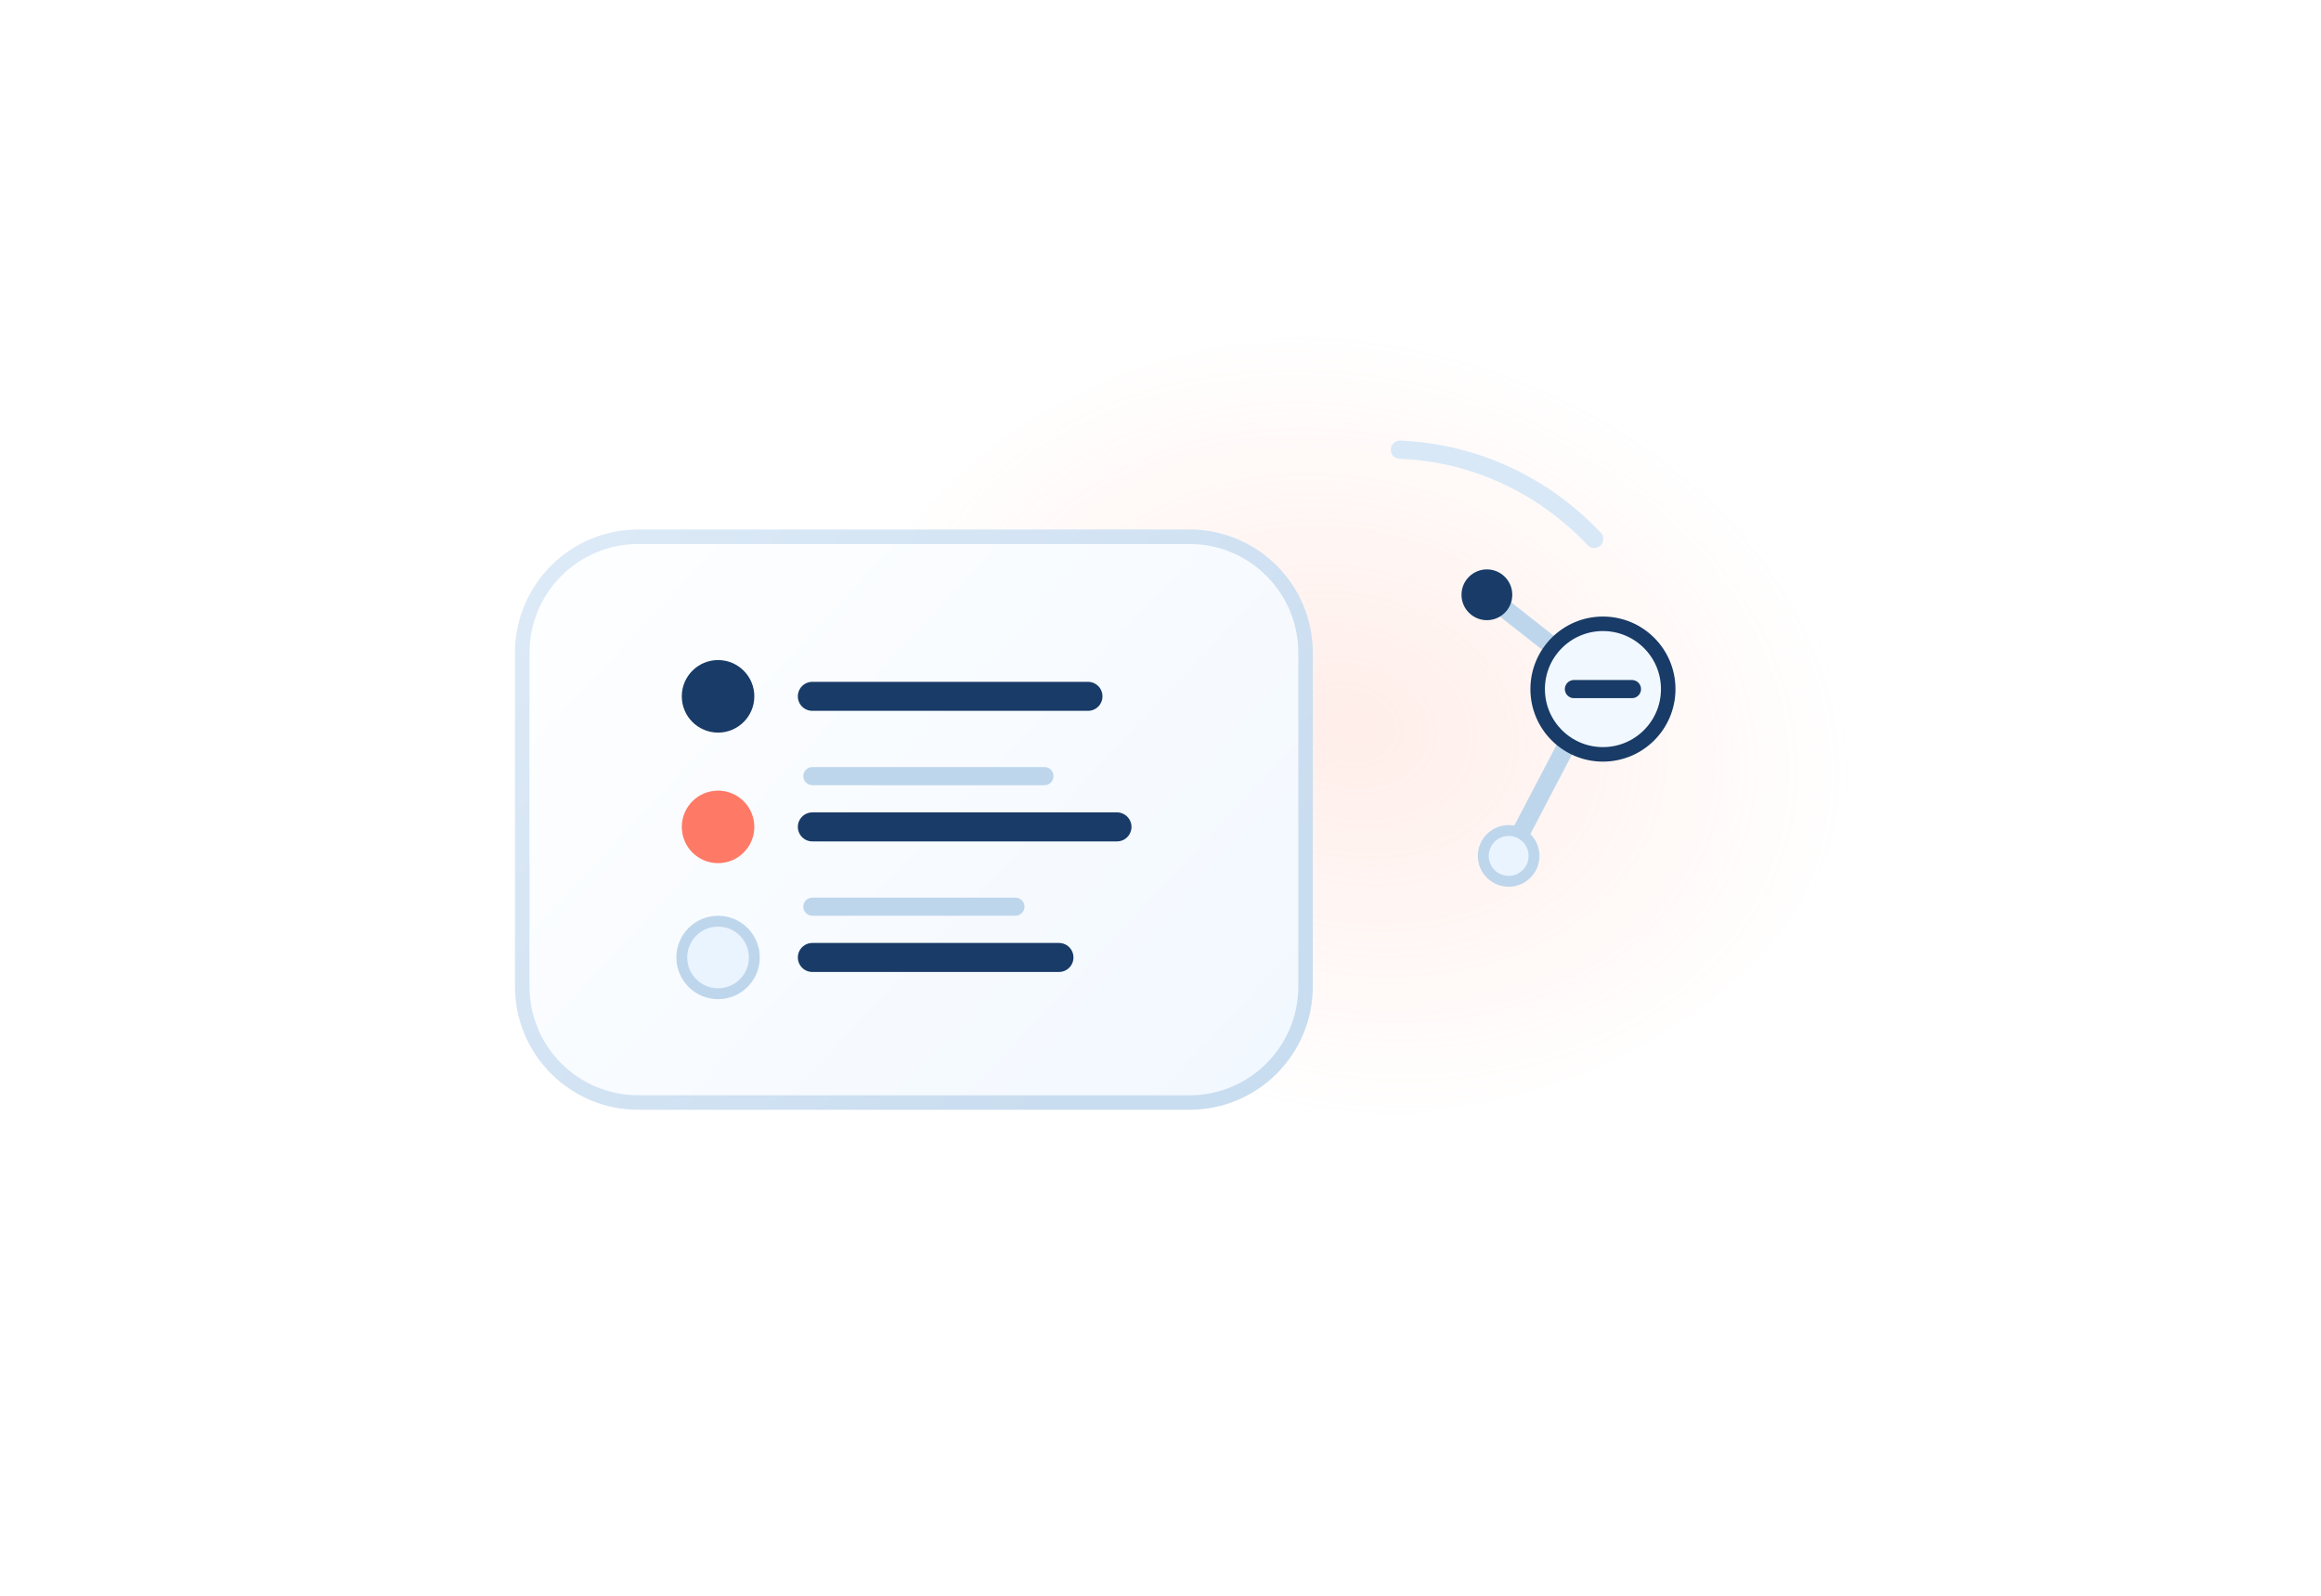
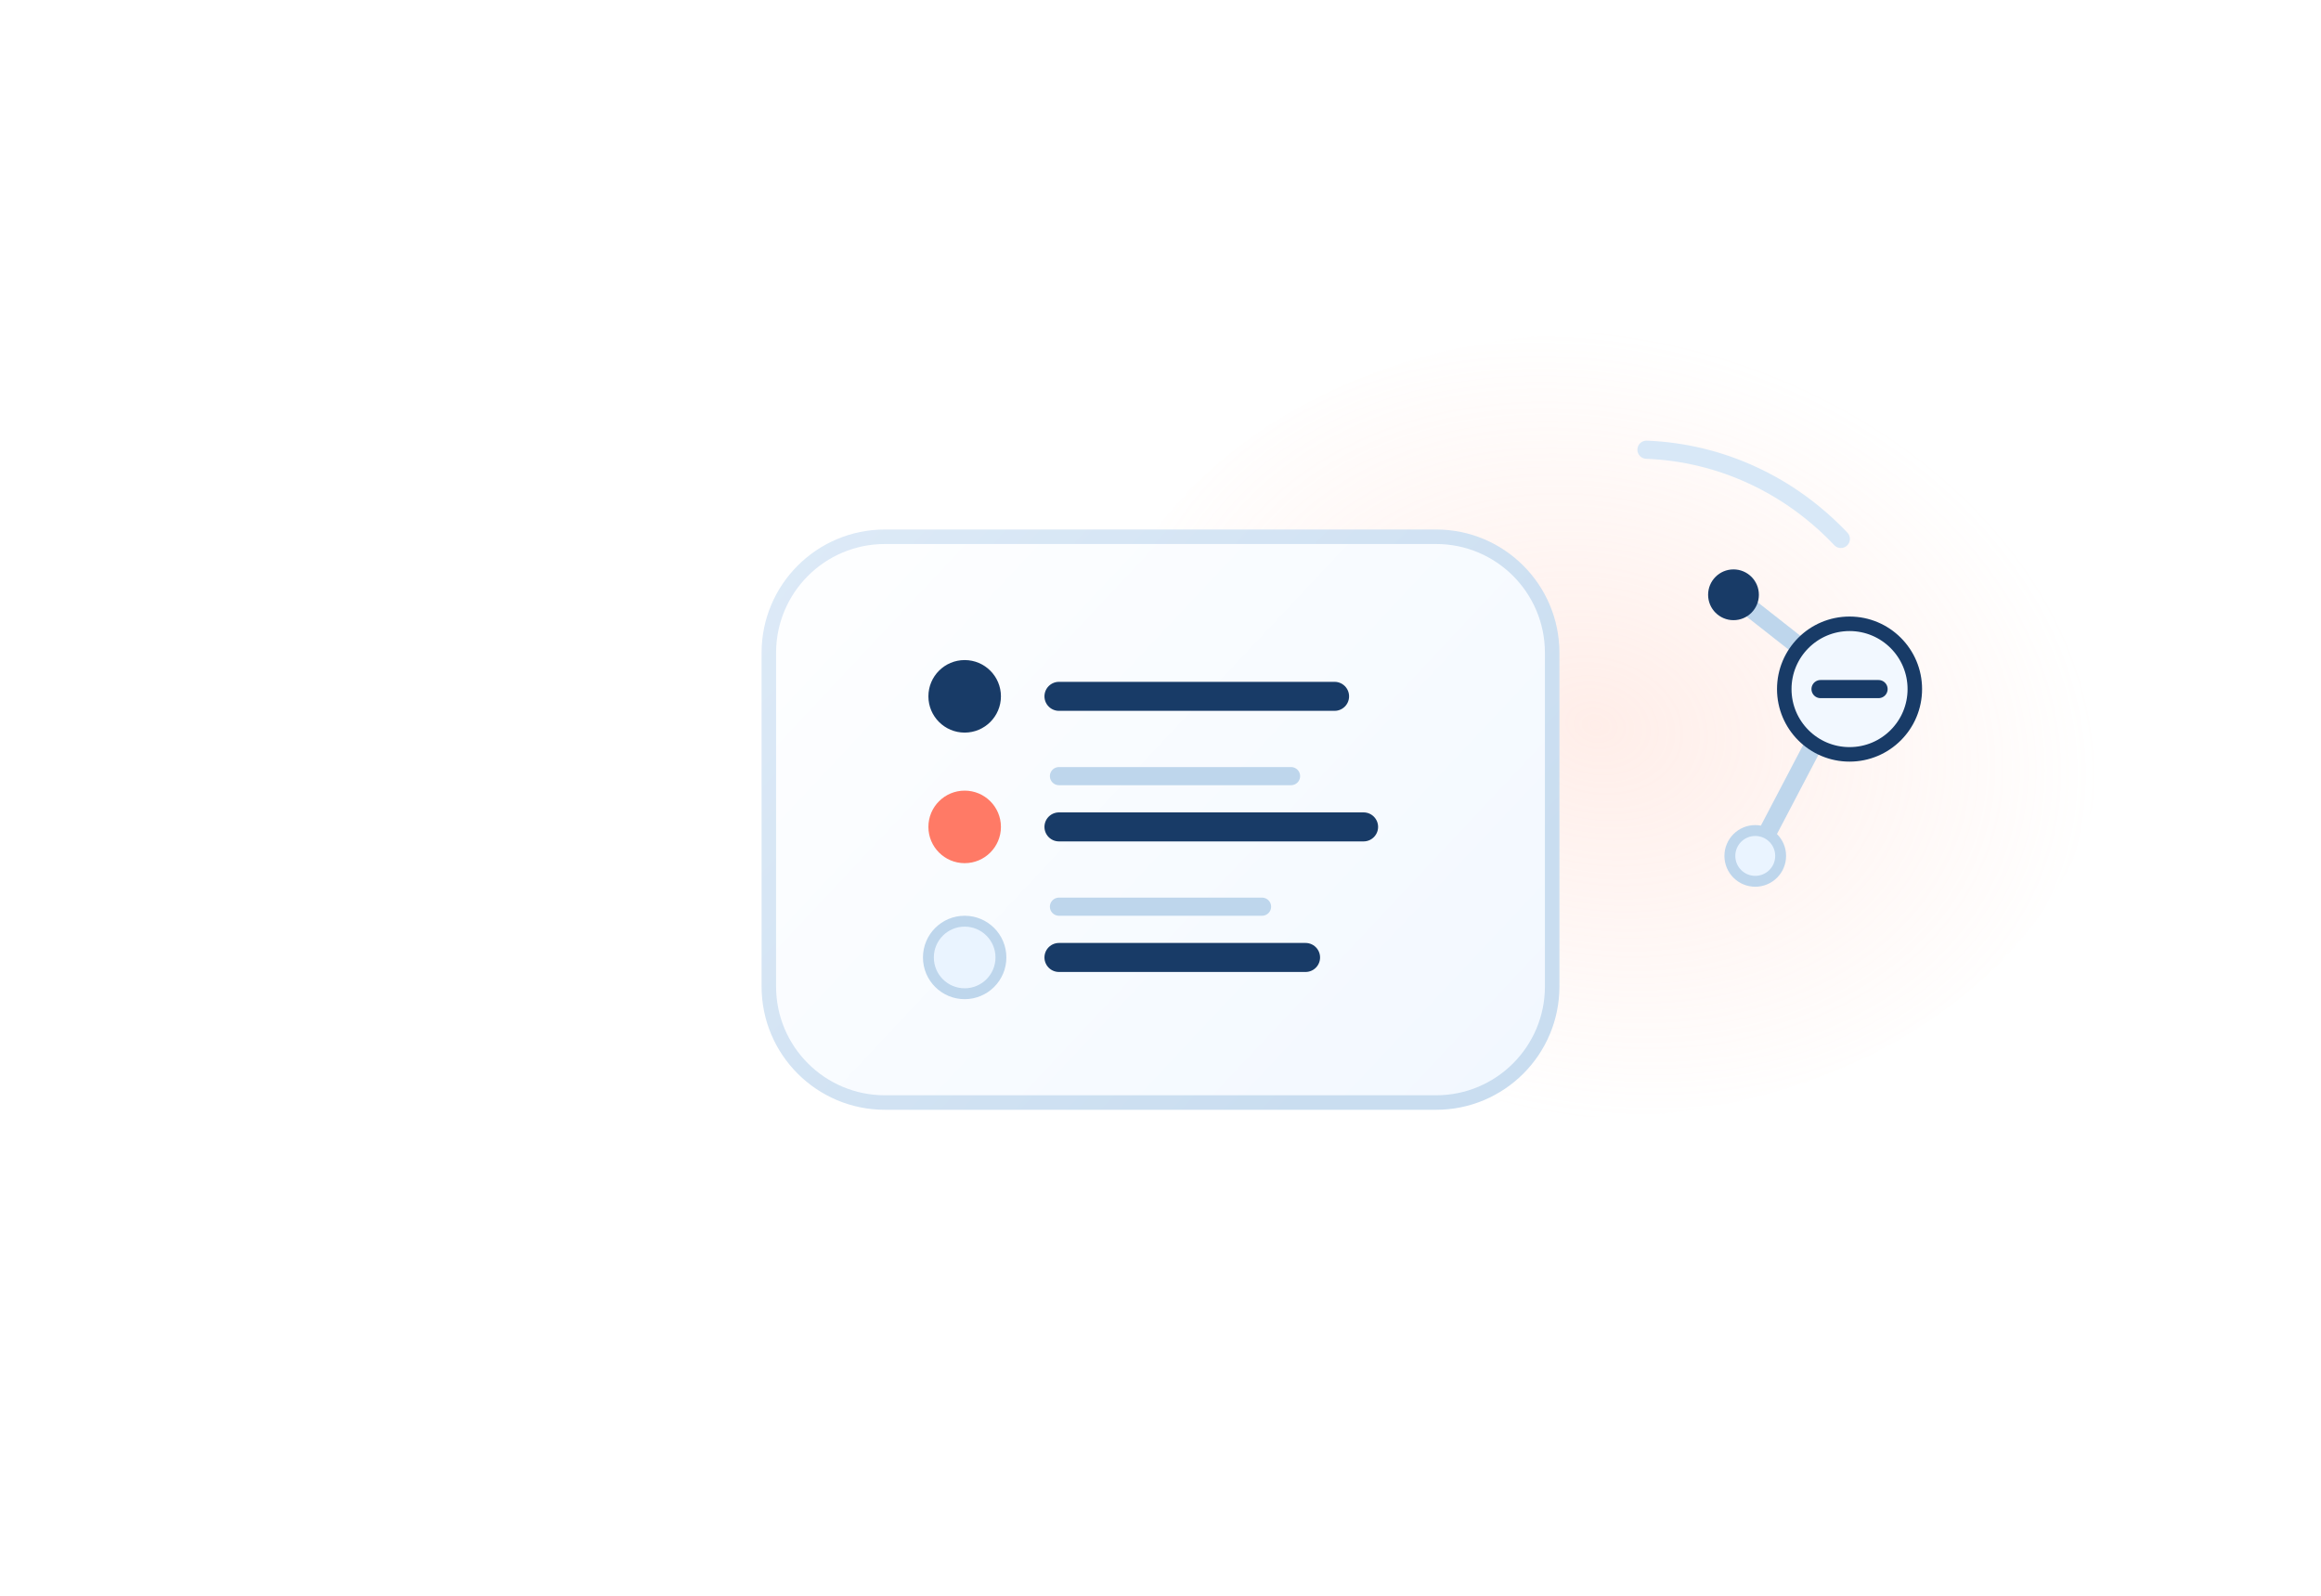
- <svg xmlns="http://www.w3.org/2000/svg" width="320" height="220" viewBox="0 0 320 220" fill="none">
+ <svg xmlns="http://www.w3.org/2000/svg" width="320" height="220" viewBox="-34 0 320 220" fill="none">
  <defs>
    <linearGradient id="cardFill" x1="70" y1="64" x2="168" y2="156" gradientUnits="userSpaceOnUse">
      <stop offset="0" stop-color="#FFFFFF" />
      <stop offset="1" stop-color="#F2F8FF" />
    </linearGradient>
    <linearGradient id="cardStroke" x1="78" y1="72" x2="154" y2="144" gradientUnits="userSpaceOnUse">
      <stop offset="0" stop-color="#DDEAF7" />
      <stop offset="1" stop-color="#C9DDF0" />
    </linearGradient>
    <radialGradient id="signalGlow" cx="0" cy="0" r="1" gradientUnits="userSpaceOnUse" gradientTransform="translate(186 100) rotate(14) scale(70 54)">
      <stop offset="0" stop-color="#FFB7A3" stop-opacity="0.24" />
      <stop offset="1" stop-color="#FFB7A3" stop-opacity="0" />
    </radialGradient>
  </defs>
  <ellipse cx="186" cy="100" rx="70" ry="54" fill="url(#signalGlow)" />
  <rect x="72" y="74" width="108" height="78" rx="16" fill="url(#cardFill)" />
  <rect x="72" y="74" width="108" height="78" rx="16" stroke="url(#cardStroke)" stroke-width="2" />
  <circle cx="99" cy="96" r="5" fill="#183B67" />
  <path d="M112 96H150" stroke="#183B67" stroke-width="4" stroke-linecap="round" />
  <path d="M112 107H144" stroke="#BED6EC" stroke-width="2.5" stroke-linecap="round" />
  <circle cx="99" cy="114" r="5" fill="#FF7A66" />
  <path d="M112 114H154" stroke="#183B67" stroke-width="4" stroke-linecap="round" />
  <path d="M112 125H140" stroke="#BED6EC" stroke-width="2.5" stroke-linecap="round" />
  <circle cx="99" cy="132" r="5" fill="#EAF4FF" stroke="#BED6EC" stroke-width="1.5" />
  <path d="M112 132H146" stroke="#183B67" stroke-width="4" stroke-linecap="round" />
  <path d="M193 62C203.3 62.4 212.8 66.9 219.8 74.3" stroke="#D8E8F7" stroke-width="2.5" stroke-linecap="round" />
  <path d="M205 82L219 93" stroke="#BED6EC" stroke-width="2.5" stroke-linecap="round" />
  <path d="M219 97L208 118" stroke="#BED6EC" stroke-width="2.5" stroke-linecap="round" />
  <circle cx="205" cy="82" r="3.5" fill="#183B67" />
  <circle cx="221" cy="95" r="9" fill="#F2F8FF" stroke="#183B67" stroke-width="2" />
  <path d="M217 95H225" stroke="#183B67" stroke-width="2.5" stroke-linecap="round" />
  <circle cx="208" cy="118" r="3.5" fill="#EAF4FF" stroke="#BED6EC" stroke-width="1.5" />
</svg>
